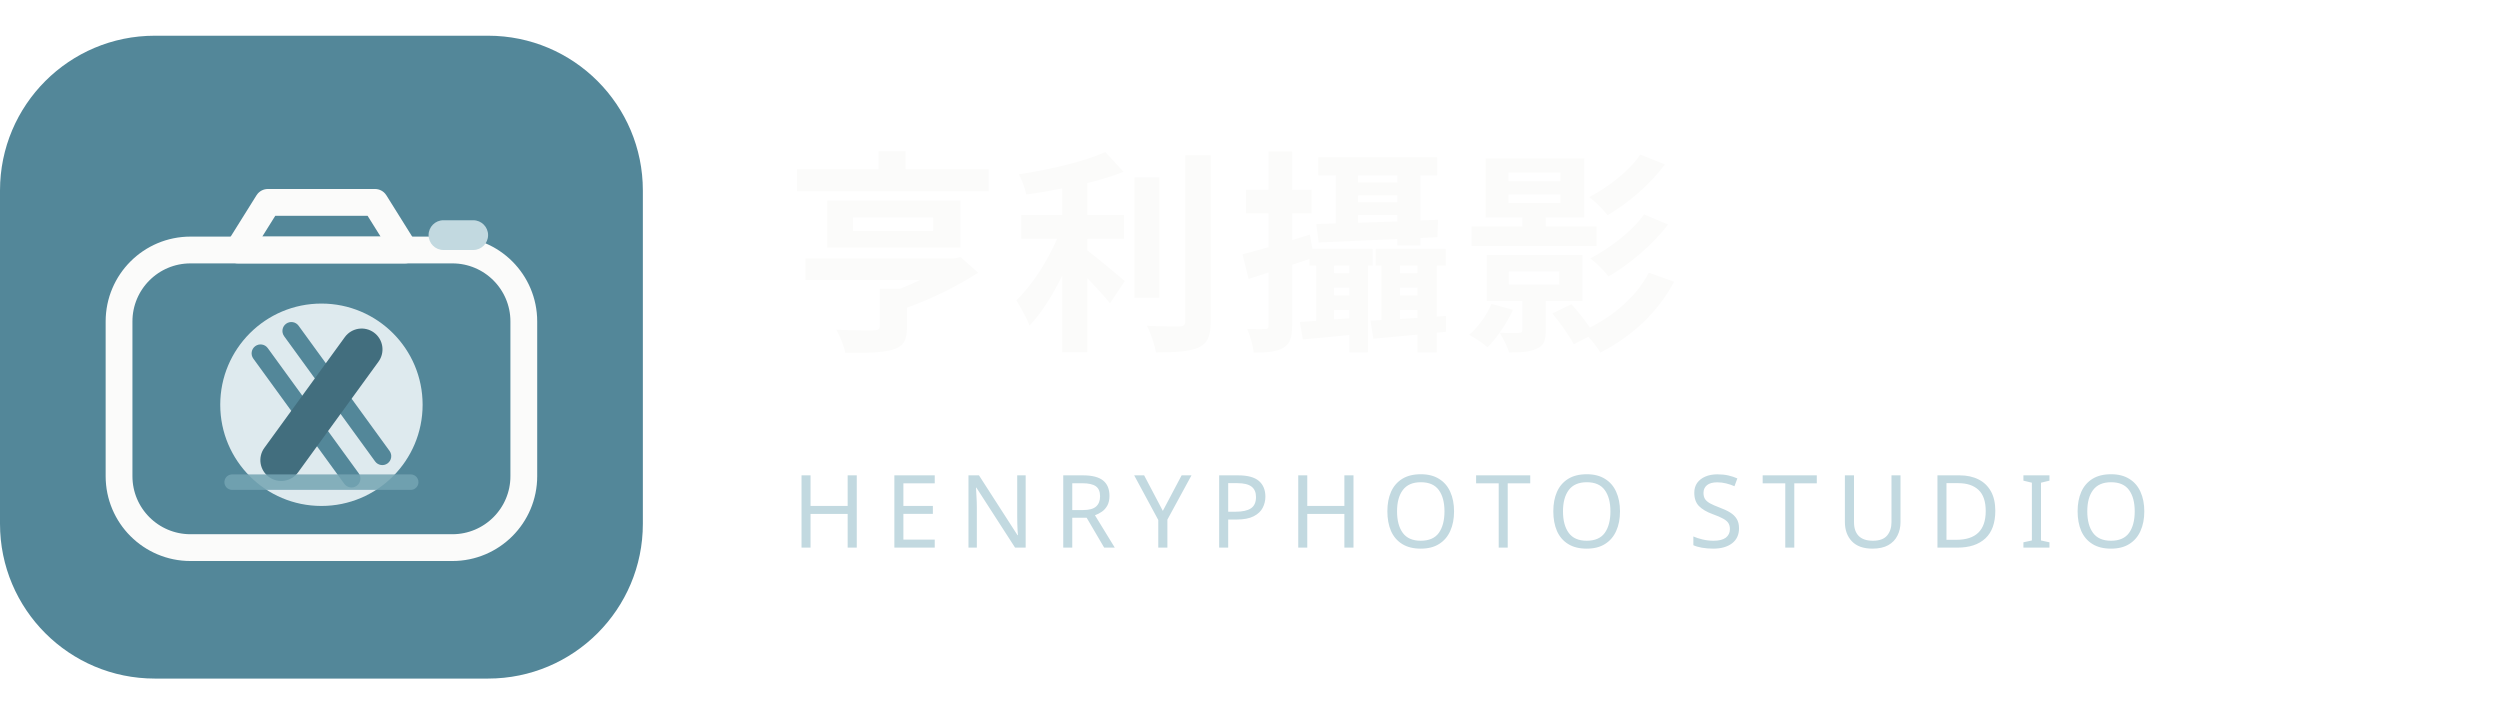
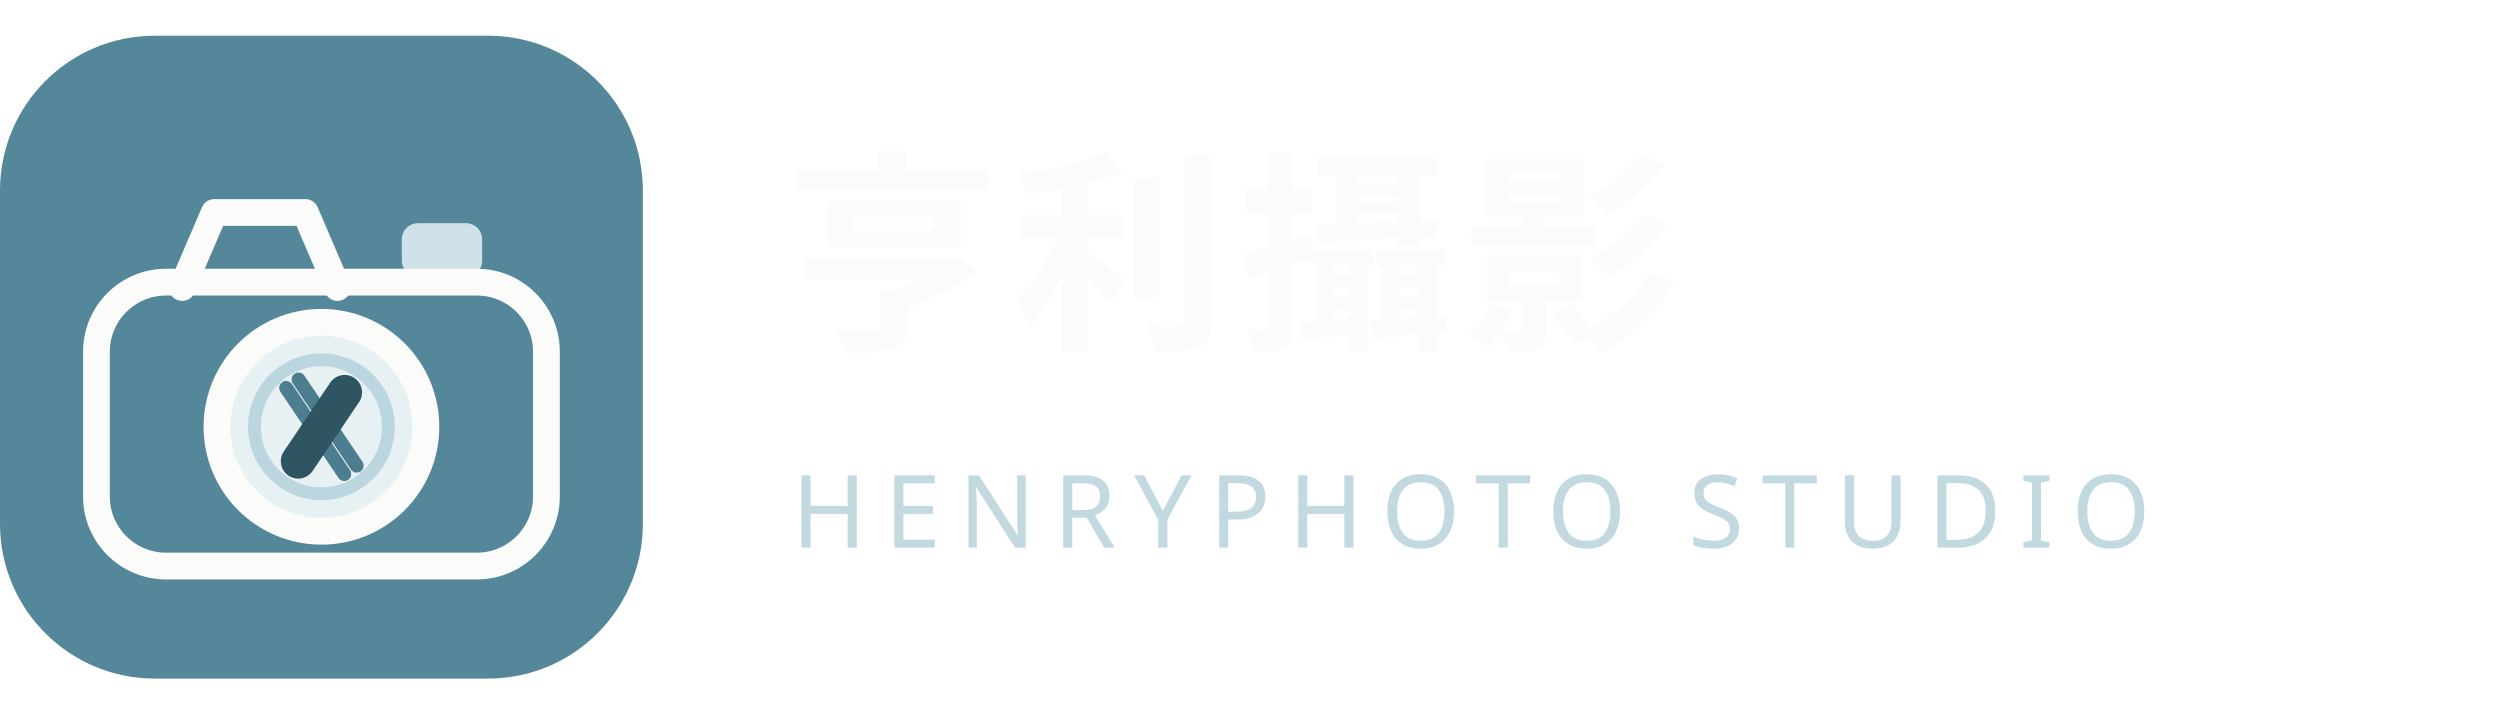
<svg xmlns="http://www.w3.org/2000/svg" width="420" height="120" viewBox="0 0 420 120" role="img" aria-label="亨利攝影工作室 Henryphoto studio (ice blue base)">
  <rect x="0" y="6" width="108" height="108" rx="26" fill="#538799" />
-   <rect x="20" y="42" width="68" height="50" rx="12" fill="none" stroke="#fbfbfa" stroke-width="4.5" />
-   <path d="M40 42 L45 34 L63 34 L68 42 Z" fill="none" stroke="#fbfbfa" stroke-width="4.5" stroke-linejoin="round" />
-   <rect x="72" y="37" width="10" height="5" rx="2.5" fill="#c2d9e0" />
-   <circle cx="54" cy="68" r="17" fill="#deeaee" />
-   <g transform="rotate(-36 54 68)">
-     <rect x="49.3" y="53.5" width="3" height="29" rx="1.5" fill="#538799" />
-     <rect x="55.7" y="53.5" width="3" height="29" rx="1.5" fill="#538799" />
+   <g transform="translate(0 6) scale(0.9)">
+     <path d="M34 47 L40 33 L57 33 L63 47" fill="none" stroke="#fbfbfa" stroke-width="5" stroke-linejoin="round" stroke-linecap="round" />
+     <rect x="75" y="35" width="15" height="10" rx="3" fill="#cfe2ea" />
+     <rect x="18" y="46" width="84" height="53" rx="13" fill="none" stroke="#fbfbfa" stroke-width="5" />
+     <circle cx="60" cy="73" r="19.5" fill="#e7f1f4" stroke="#fbfbfa" stroke-width="5" />
+     <circle cx="60" cy="73" r="12.5" fill="none" stroke="#bcd6df" stroke-width="2.4" />
+     <g transform="rotate(-34 60 73)">
+       <rect x="57.3" y="62" width="2.6" height="22" rx="1.3" fill="#4d7e90" />
+       <rect x="60.1" y="62" width="2.6" height="22" rx="1.3" fill="#4d7e90" />
+     </g>
+     <rect x="56.75" y="62" width="6.5" height="22" rx="3.25" fill="#2f5562" transform="rotate(34 60 73)" />
  </g>
-   <rect x="50.5" y="53" width="7" height="30" rx="3.5" fill="#426e7e" transform="rotate(36 54 68)" />
-   <path d="M39 81 L69 81" stroke="#74a4b3" stroke-width="2.6" stroke-linecap="round" opacity="0.85" />
  <text x="132" y="56" font-family="'Noto Sans TC','PingFang TC',sans-serif" font-size="36" font-weight="700" fill="#fbfbfa" letter-spacing="2">亨利攝影</text>
  <text x="133" y="92" font-family="'Outfit',sans-serif" font-size="17" font-weight="500" fill="#c2d9e0" letter-spacing="3">HENRYPHOTO STUDIO</text>
</svg>
